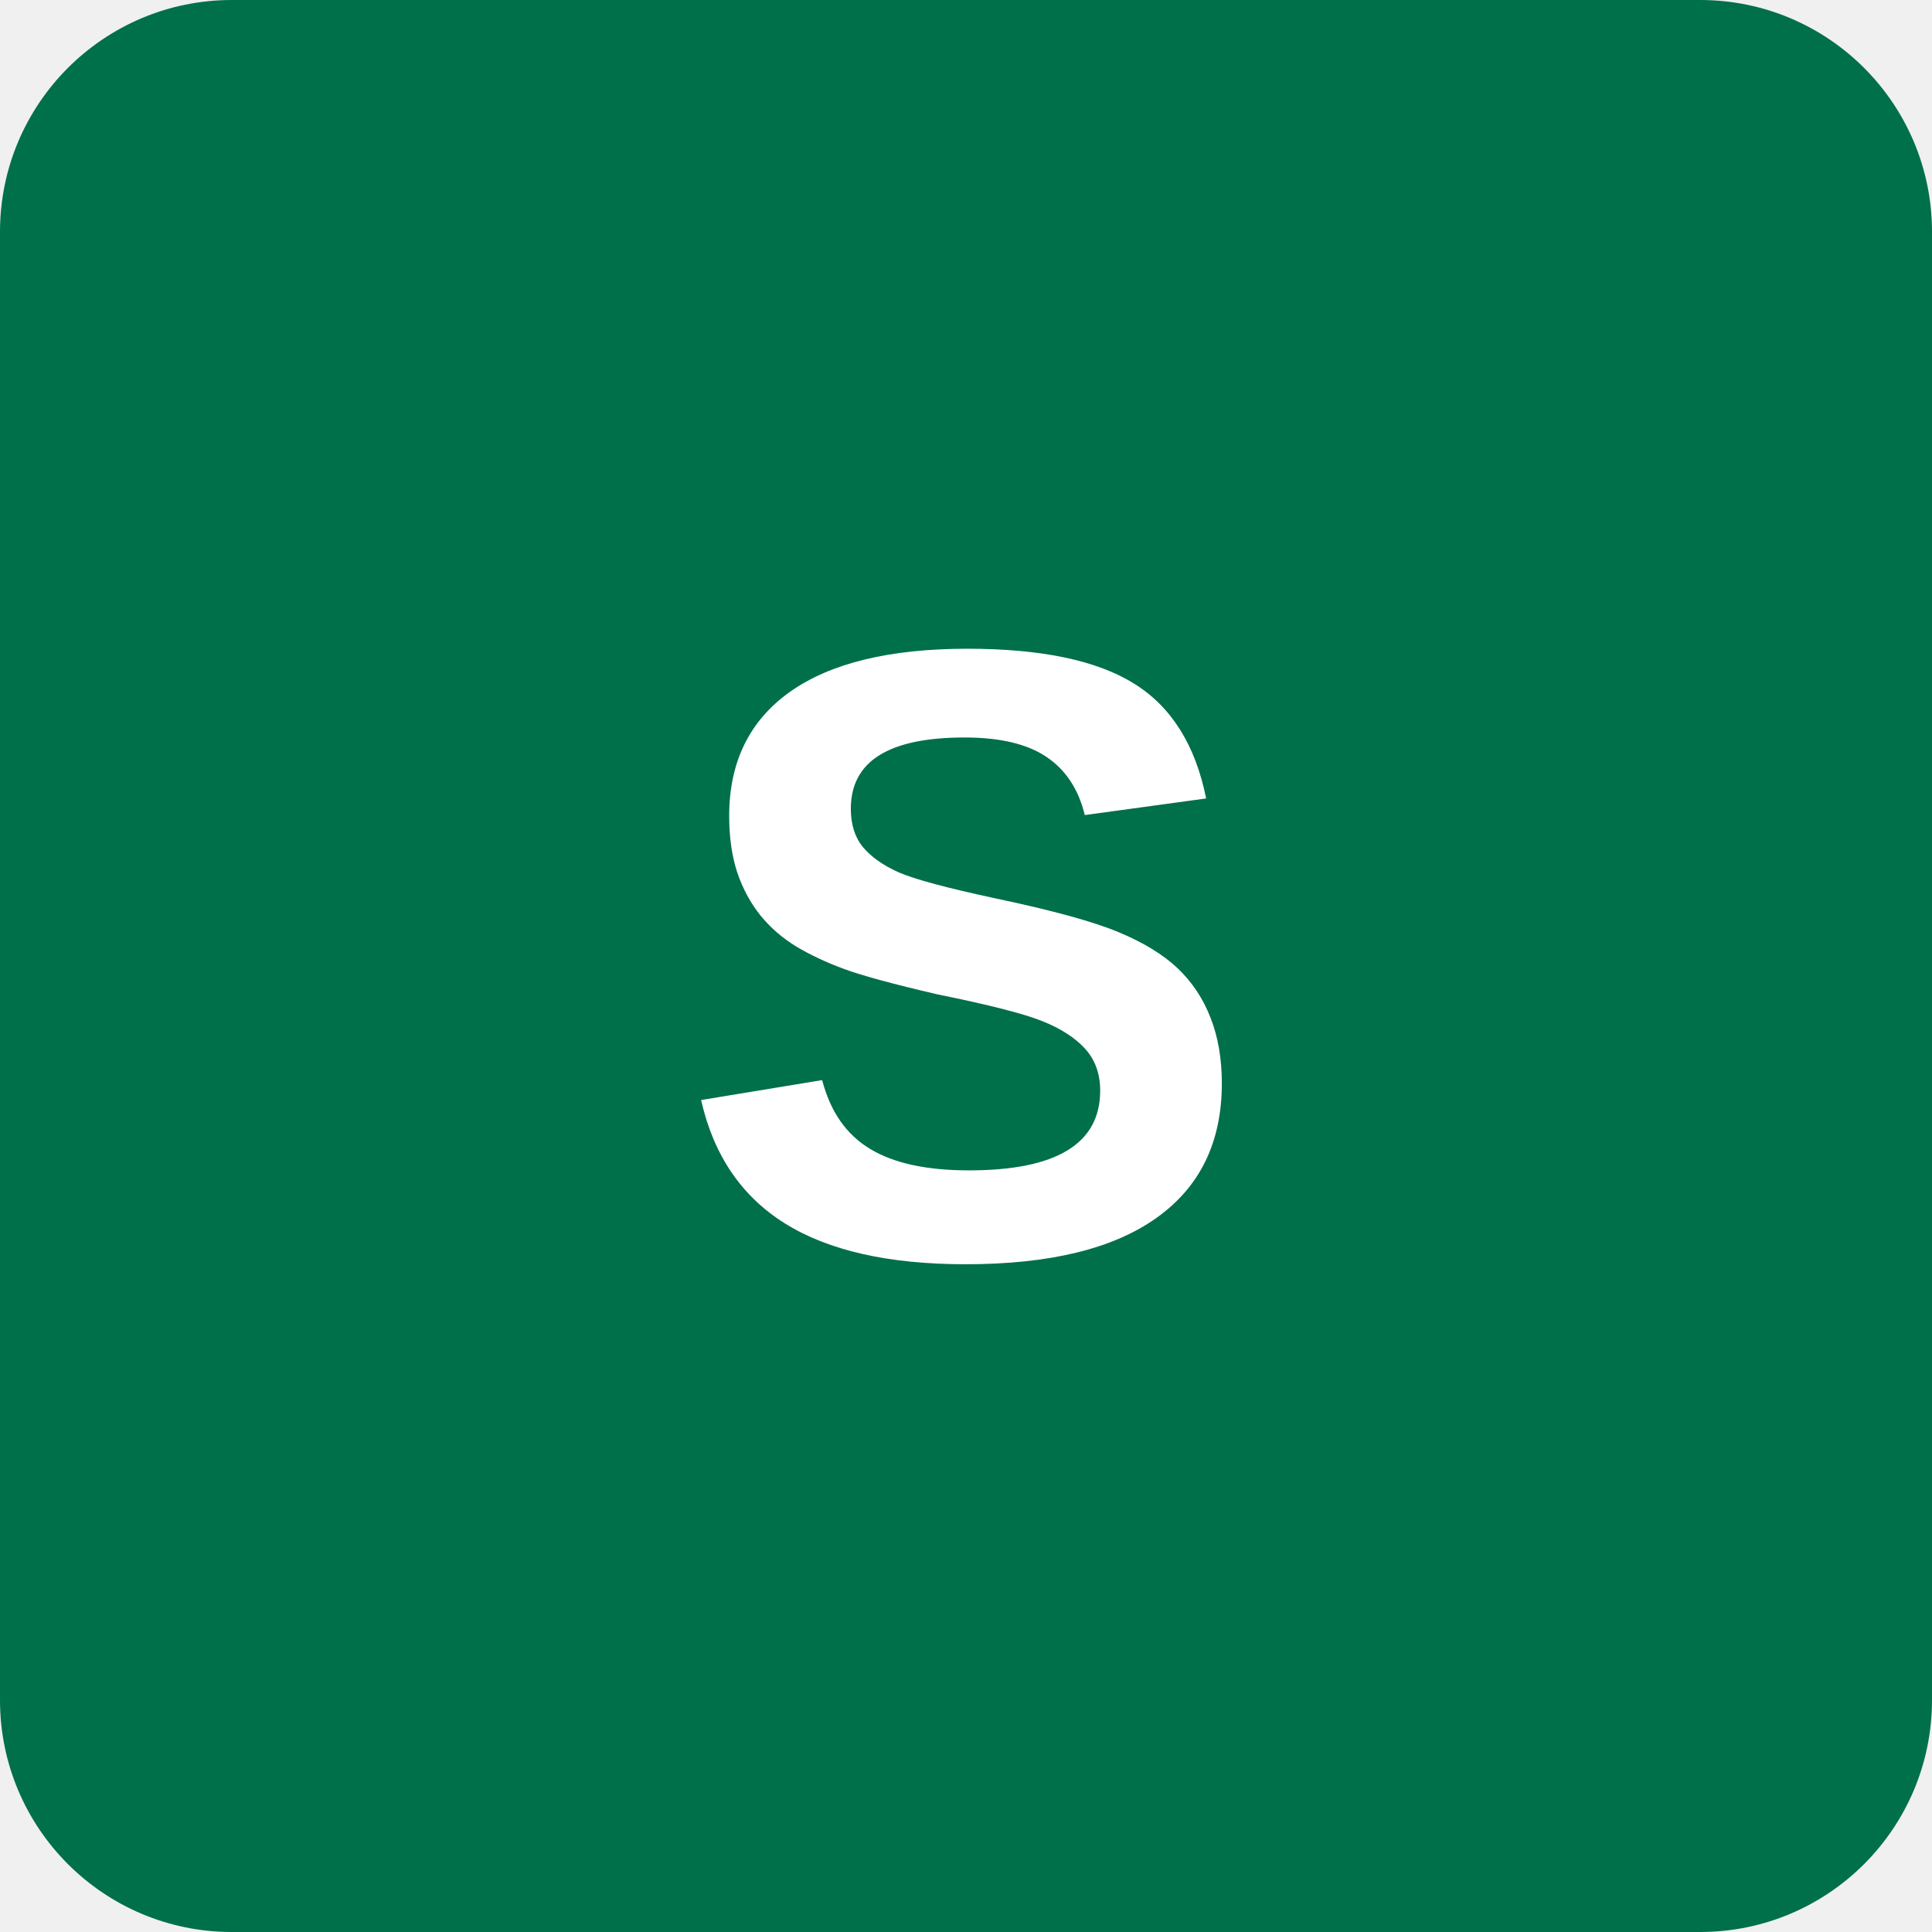
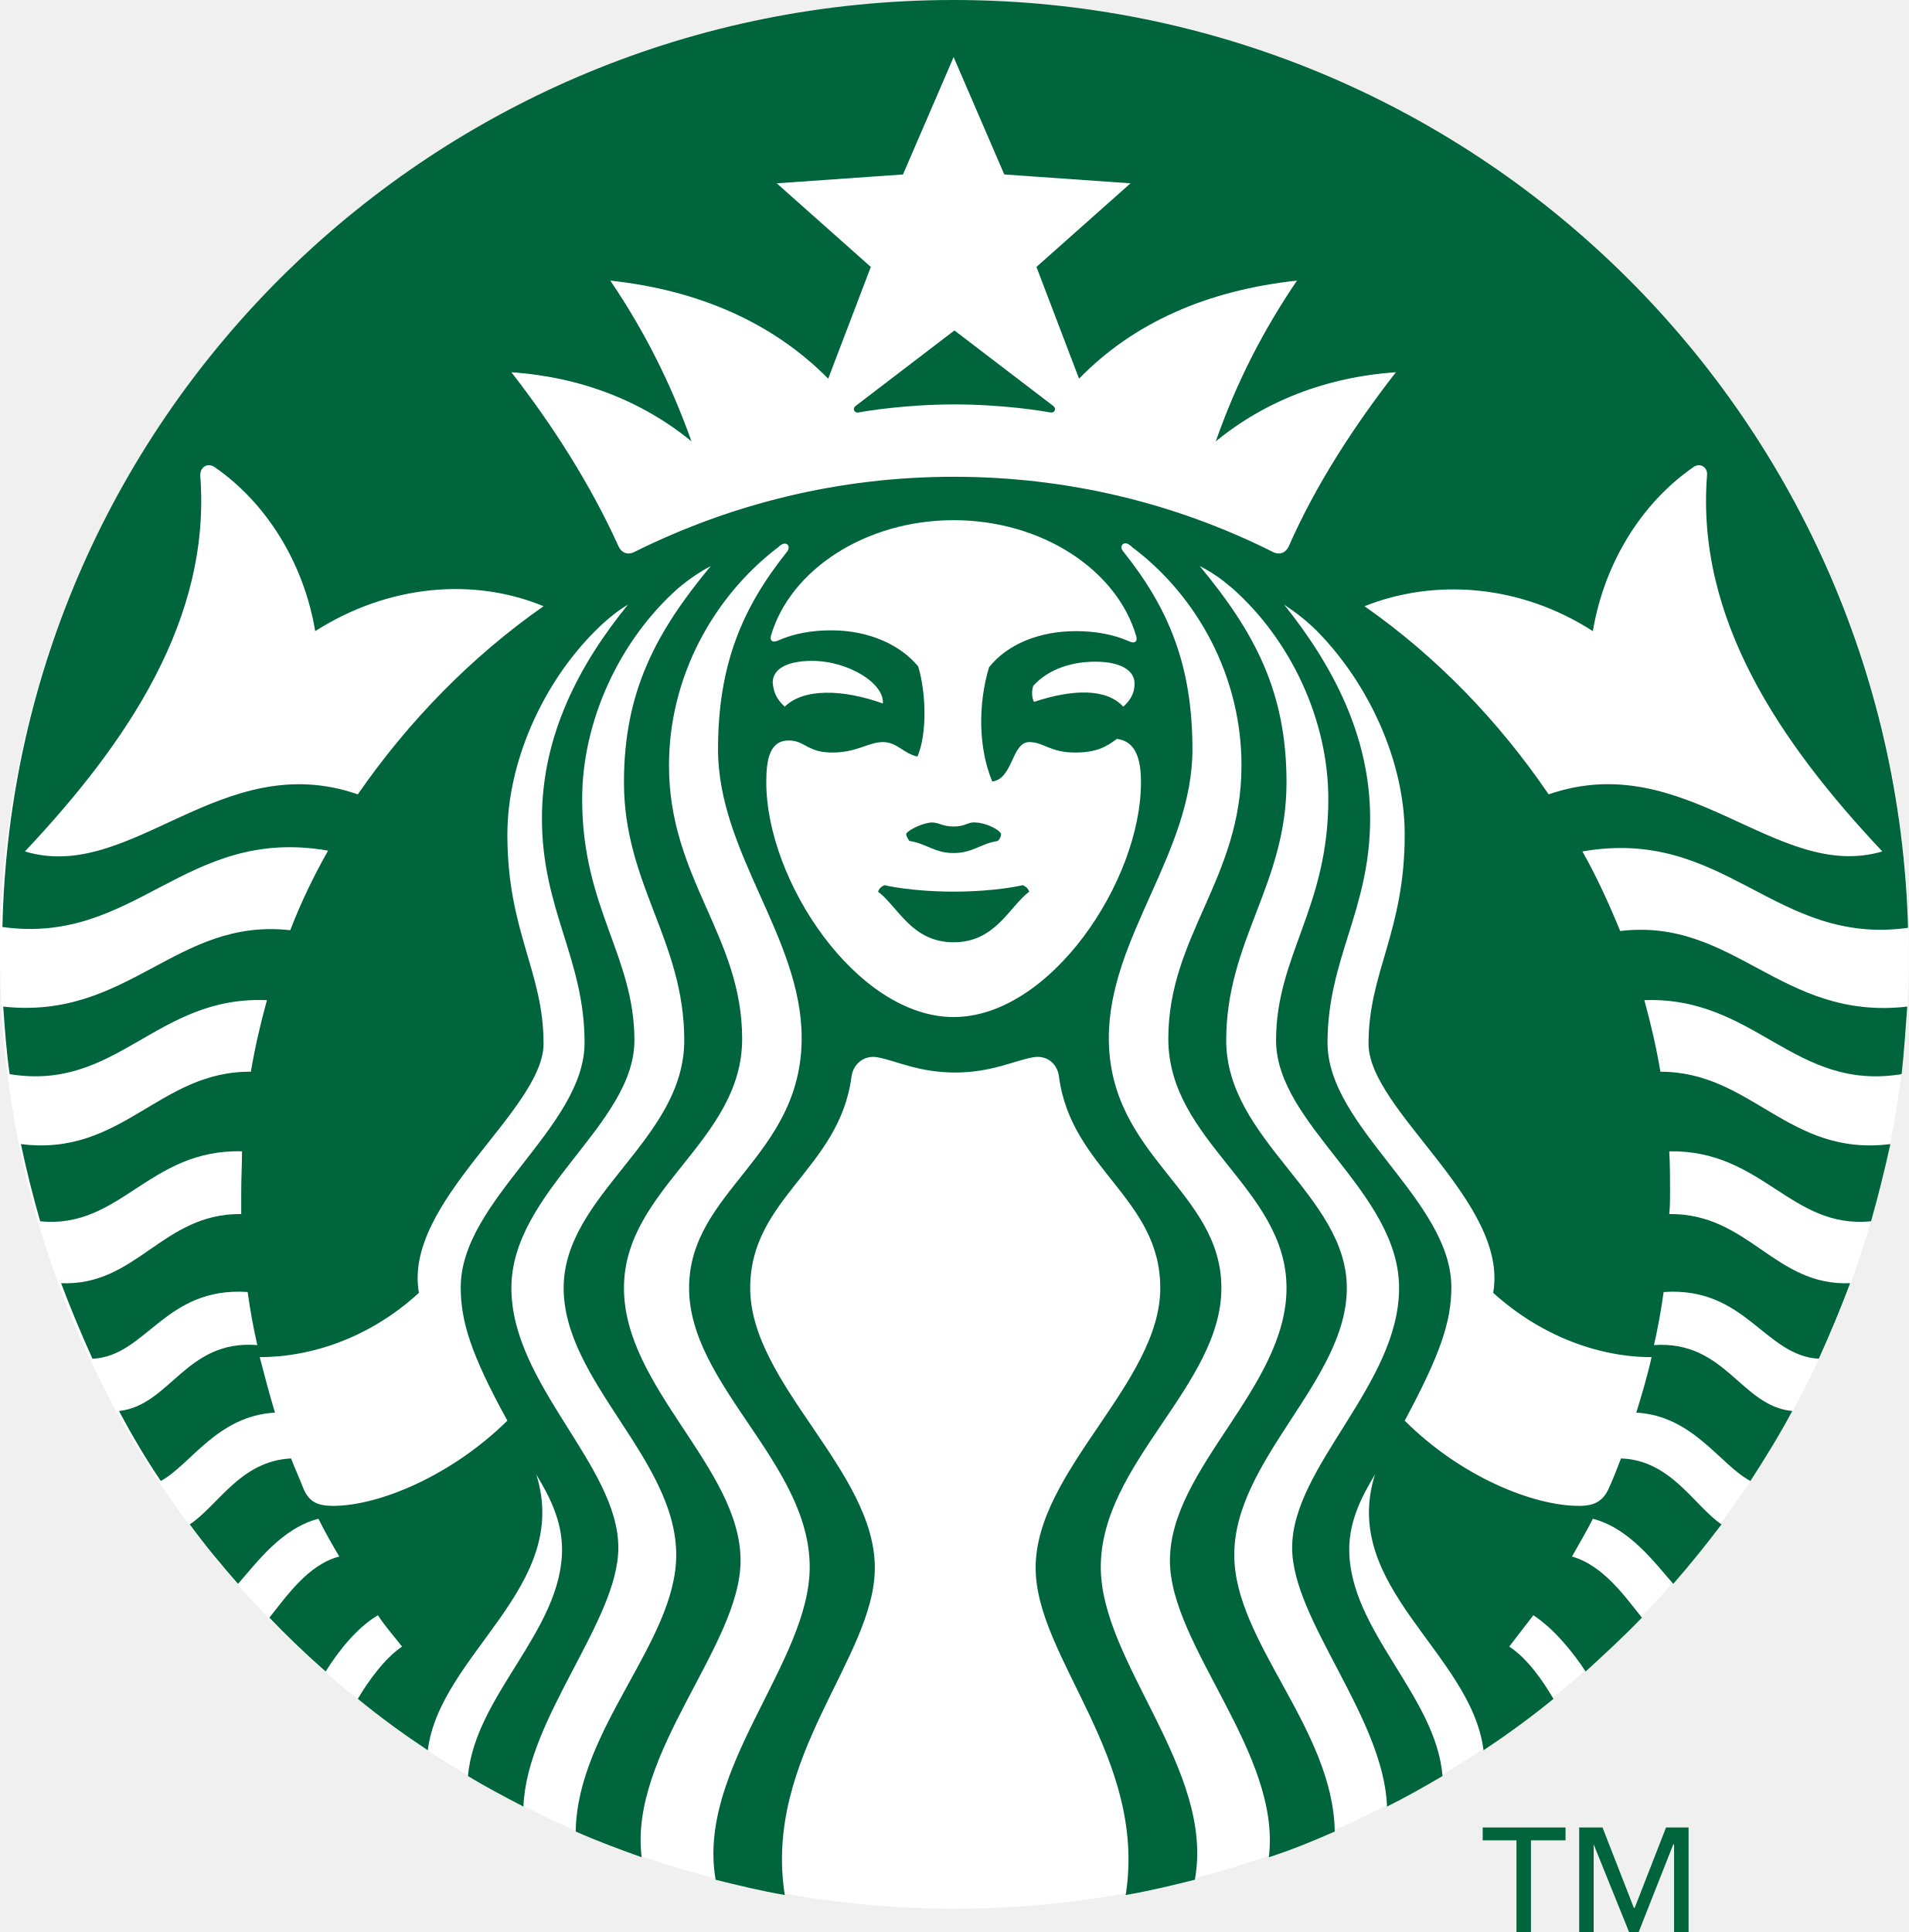
- <svg xmlns="http://www.w3.org/2000/svg" viewBox="0 0 100 100" width="100" height="100">
-   <rect width="100" height="100" fill="#00704A" rx="12" />
-   <text x="50" y="65" font-family="Arial, sans-serif" font-size="45" font-weight="bold" fill="#FFFFFF" text-anchor="middle">S</text>
+ <svg xmlns="http://www.w3.org/2000/svg" version="1.1" id="Layer_1" x="0px" y="0px" width="237.4px" height="240.3px" viewBox="0 0 237.4 240.3" style="enable-background:new 0 0 237.4 240.3;" xml:space="preserve">
+   <style type="text/css">
+ 	.st0{fill:#FFFFFF;}
+ 	.st1{fill:#00643C;}
+ </style>
+   <g>
+     <path class="st0" d="M237.4,118.7c0,65.6-53.2,118.7-118.7,118.7C53.1,237.4,0,184.2,0,118.7C0,53.1,53.2,0,118.7,0   S237.4,53.1,237.4,118.7" />
+     <path class="st1" d="M130.6,51.3c-1-0.2-6-1-11.9-1s-10.9,0.8-11.9,1c-0.6,0.1-0.8-0.5-0.4-0.8s12.3-9.4,12.3-9.4   s11.9,9.1,12.3,9.4C131.4,50.8,131.2,51.4,130.6,51.3 M110,110.1c0,0-0.6,0.2-0.8,0.8c2.5,1.9,4.2,6.3,9.4,6.3s6.9-4.4,9.4-6.3   c-0.2-0.6-0.8-0.8-0.8-0.8s-3.3,0.8-8.6,0.8S110,110.1,110,110.1 M118.6,102.8c-1.4,0-1.8-0.5-2.7-0.5s-2.8,0.8-3.2,1.4   c0,0.3,0.2,0.6,0.4,0.9c2.1,0.3,3.1,1.5,5.5,1.5s3.4-1.2,5.5-1.5c0.3-0.3,0.4-0.6,0.4-0.9c-0.4-0.7-2.2-1.4-3.2-1.4   C120.4,102.2,120.1,102.8,118.6,102.8 M237.2,125.2c-0.2,2.8-0.4,5.7-0.7,8.4c-13.4,2.2-18.2-9.7-32-9.2c0.8,2.9,1.5,5.9,2,8.9   c11.4,0,15.9,10.6,28.6,9c-0.7,3.2-1.5,6.4-2.4,9.6c-10,1-13.5-8.9-25.1-8.7c0.1,1.7,0.1,3.3,0.1,5c0,0.9,0,1.9-0.1,2.8   c9.9-0.1,13.1,9,22.5,8.6c-1.2,3.2-2.5,6.3-3.9,9.4c-6.8-0.4-9.1-9-19.3-8.3c-0.3,2.2-0.7,4.4-1.2,6.6c8.9-0.6,10.8,7.6,17.2,8.2   c-1.6,3-3.4,5.9-5.2,8.7c-3.8-2-7.1-8.1-14.2-8.5c0.7-2.3,1.4-4.6,1.9-6.9c-6.4,0-13.6-2.5-19.7-8c2-11.3-15.5-22.7-15.5-31   c0-8.9,4.5-13.9,4.5-26c0-9-4.4-18.7-10.9-25.3c-1.3-1.3-2.6-2.3-4.1-3.3c6,7.5,10.7,16.3,10.7,26.6c0,11.4-5.3,17.4-5.3,27.9   s15.4,19.6,15.4,30.4c0,4.3-1.4,8.4-5.8,16.6c6.9,6.9,15.9,10.6,21.7,10.6c1.9,0,2.9-0.6,3.6-2c0.6-1.3,1.1-2.6,1.6-3.9   c6.2,0.2,9.1,5.9,12.5,8.2c-1.9,2.5-3.9,5-6,7.4c-2.3-2.6-5.4-6.9-10-8.1c-0.8,1.6-1.7,3.1-2.6,4.7c3.9,1.1,6.6,5,8.7,7.6   c-2.2,2.3-4.6,4.5-7,6.7c-1.5-2.3-3.9-5.3-6.5-7c-1,1.3-2,2.6-3,3.9c2.3,1.5,4.2,4.3,5.5,6.5c-2.8,2.3-5.7,4.4-8.7,6.4   c-1.5-12.1-17.9-20.3-13.5-34.3c-1.5,2.5-3.2,5.6-3.2,9.3c0,10.1,10.8,18.2,11.6,28.2c-2.2,1.3-4.5,2.6-6.9,3.8   c-0.4-11.1-11.8-23.2-11.8-32.2c0-10.1,13.3-20.3,13.3-32.3s-15.3-20.3-15.3-30.8s6.5-16.5,6.5-30c0-9.9-4.7-19.8-11.9-26.2   c-1.3-1.1-2.5-2-4.1-2.8C156,78.6,160,86,160,97.3c0,12.7-7.5,19.7-7.5,32.1s15,19.3,15,30.8s-14,21.3-14,33.2   c0,10.8,12.3,21.6,12.5,34.4c-2.7,1.2-5.4,2.3-8.2,3.2c1.6-12.9-12.3-26.3-12.3-36.9c0-11.5,14.5-21.5,14.5-33.9   s-14.7-18.2-14.7-31s9.1-19.9,9.1-34c0-11-5.4-20.9-13.4-27c-0.2-0.1-0.3-0.3-0.5-0.4c-0.7-0.6-1.4,0.1-0.8,0.8   c5.6,7,8.6,14.1,8.6,24.6c0,12.9-10.4,23.4-10.4,35.9c0,14.8,14,19,14,31.1s-15,21.8-15,34.7c0,11.9,14.2,25.2,11.7,38.9   c-2.8,0.7-5.7,1.4-8.6,1.9c2.7-17.1-11.2-29.5-11.2-40.7c0-12.1,15.5-23,15.5-34.8c0-11.2-11.1-14.8-12.6-26.3   c-0.2-1.6-1.5-2.7-3.2-2.4c-2.3,0.4-5.2,1.9-9.7,1.9c-4.6,0-7.4-1.5-9.7-1.9c-1.7-0.3-3,0.9-3.2,2.4c-1.5,11.5-12.6,15.1-12.6,26.3   c0,11.9,15.5,22.7,15.5,34.8c0,11.2-13.9,23.5-11.2,40.7c-2.9-0.5-5.8-1.2-8.6-1.9c-2.4-13.8,11.7-27,11.7-38.9   c0-12.9-15-22.6-15-34.7c0-12.1,14-16.3,14-31.1c0-12.5-10.4-23-10.4-35.9c0-10.5,3-17.6,8.6-24.6c0.5-0.7-0.1-1.3-0.8-0.8   c-0.2,0.1-0.3,0.3-0.5,0.4c-7.9,6.1-13.4,16-13.4,27c0,14.1,9.1,21.2,9.1,34c0,12.8-14.7,18.6-14.7,31s14.5,22.4,14.5,33.9   c0,10.6-13.9,23.9-12.3,36.9c-2.8-1-5.5-2-8.2-3.2c0.2-12.8,12.5-23.6,12.5-34.4c0-11.9-14-21.6-14-33.2c0-11.6,15-18.4,15-30.8   s-7.5-19.4-7.5-32.1c0-11.3,4-18.7,10.8-26.9c-1.5,0.8-2.8,1.7-4.1,2.8c-7.2,6.4-11.9,16.4-11.9,26.2c0,13.5,6.5,19.5,6.5,30   s-15.3,18.8-15.3,30.8s13.3,22.1,13.3,32.3c0,9.1-11.4,21.2-11.8,32.2c-2.3-1.2-4.6-2.4-6.9-3.8c0.9-10.1,11.7-18.1,11.7-28.2   c0-3.7-1.7-6.8-3.2-9.3c4.4,14-12,22.3-13.5,34.3c-3-2-5.9-4.1-8.7-6.4c1.3-2.2,3.3-5,5.5-6.5c-1-1.3-2.1-2.5-3-3.9   c-2.7,1.6-5,4.6-6.5,7c-2.4-2.1-4.8-4.4-7-6.7c2.1-2.6,4.8-6.6,8.7-7.6c-0.9-1.5-1.8-3.1-2.6-4.7c-4.6,1.2-7.7,5.5-10,8.1   c-2.1-2.4-4.1-4.8-6-7.4c3.5-2.3,6.3-7.9,12.6-8.2c0.5,1.3,1.1,2.6,1.6,3.9c0.7,1.5,1.7,2,3.6,2c5.8,0,14.8-3.8,21.7-10.6   c-4.5-8.2-5.8-12.3-5.8-16.6c0-10.8,15.4-19.9,15.4-30.4s-5.3-16.5-5.3-27.9c0-10.3,4.6-19.1,10.7-26.6c-1.5,0.9-2.8,2-4.1,3.3   c-6.6,6.6-10.9,16.4-10.9,25.3c0,12.1,4.5,17,4.5,26c0,8.3-17.5,19.7-15.5,31c-6.1,5.6-13.4,8-19.8,8c0.6,2.3,1.2,4.6,1.9,6.9   c-7.2,0.4-10.5,6.5-14.2,8.5c-1.9-2.8-3.6-5.7-5.2-8.7c6.4-0.7,8.3-8.9,17.2-8.2c-0.5-2.2-0.9-4.4-1.2-6.6   c-10.3-0.7-12.6,8-19.3,8.3c-1.4-3.1-2.7-6.2-3.9-9.4C17,160,20.2,150.9,30,151c0-0.9,0-1.8,0-2.8c0-1.7,0.1-3.3,0.1-5   c-11.6-0.3-15.1,9.7-25.1,8.7c-0.9-3.1-1.7-6.3-2.4-9.6c12.6,1.6,17.2-9.1,28.6-9c0.5-3,1.2-6,2-8.9c-13.8-0.6-18.6,11.4-32,9.2   c-0.4-2.8-0.6-5.6-0.8-8.4c15.6,1.7,21.5-11.1,35.7-9.5c1.3-3.4,2.9-6.7,4.7-9.9c-17.8-3.1-23.9,11.8-40.5,9.5   C1.7,51.3,54.2,0,118.6,0c64.5,0,116.9,51.3,118.7,115.4c-16.6,2.3-22.7-12.6-40.5-9.5c1.8,3.2,3.3,6.5,4.7,9.9   C215.7,114.1,221.5,127,237.2,125.2 M67.6,75.4c-8.7-3.6-19.3-2.7-28.4,3.1c-1.4-8.4-6-15.9-12.5-20.4c-0.9-0.6-1.8,0-1.8,1   c1.4,17.8-9,33.2-21.8,46.8c13.2,4,24.4-13,41.4-7.1C50.8,89.7,58.6,81.7,67.6,75.4 M118.6,64.7c-11,0-20.3,6.2-22.7,14.3   c-0.2,0.6,0.1,1,0.8,0.7c2-0.9,4.2-1.3,6.7-1.3c4.5,0,8.5,1.7,10.8,4.5c1,3.4,1.1,8.4-0.1,11.2c-1.8-0.4-2.5-1.8-4.3-1.8   s-3.2,1.3-6.3,1.3s-3.4-1.5-5.4-1.5c-2.4,0-2.8,2.4-2.8,5.2c0,12.3,11.3,29.2,23.3,29.2s23.3-16.9,23.3-29.2c0-2.8-0.6-5.1-3-5.4   c-1.2,0.9-2.4,1.7-5.2,1.7c-3.1,0-3.9-1.3-5.7-1.3c-2.2,0-2,4.6-4.6,4.9c-1.7-4.1-1.8-9.5-0.4-14.2c2.3-2.9,6.3-4.5,10.8-4.5   c2.4,0,4.7,0.4,6.7,1.3c0.7,0.3,1-0.1,0.8-0.7C138.9,70.9,129.6,64.7,118.6,64.7 M136.2,82.3c-2.7,0-5.7,0.8-7.7,3   c-0.2,0.6-0.2,1.5,0.1,2c4.8-1.6,9-1.7,11.1,0.6c1.1-1,1.4-1.9,1.4-2.9C141.1,83.4,139.4,82.3,136.2,82.3 M97.6,87.9   c2.3-2.3,7.2-2.2,12.2-0.4c0.2-2.5-4.3-5.3-8.8-5.3c-3.3,0-4.9,1.1-4.9,2.7C96.2,86,96.5,86.9,97.6,87.9 M173.6,46.3   c-8.7,0.6-16.3,3.6-22.4,8.6c2.6-7.4,5.9-13.8,10.1-20c-11.1,1.2-20.3,5.2-27.1,12.2l-5.3-13.9l11.7-10.4l-15.7-1.1l-6.3-14.6   l-6.3,14.6l-15.7,1.1l11.7,10.4L103,47.1c-6.8-6.9-16-11-27.1-12.2c4.2,6.2,7.5,12.7,10.1,20c-6.1-5-13.7-8-22.4-8.6   c5.2,6.7,9.8,13.9,13.3,21.6c0.4,0.9,1.2,1.2,2.1,0.7c11.9-5.9,25.3-9.3,39.6-9.3c14.2,0,27.6,3.3,39.6,9.3   c0.9,0.5,1.7,0.2,2.1-0.7C163.7,60.2,168.4,53,173.6,46.3 M192.6,98.8c17.1-5.9,28.3,11,41.5,7.1c-12.8-13.6-23.2-29-21.8-46.8   c0.1-1-0.9-1.6-1.7-1c-6.5,4.5-11.1,12-12.5,20.4c-9-5.8-19.6-6.6-28.4-3.1C178.7,81.7,186.4,89.7,192.6,98.8" />
+     <polygon class="st1" points="190.4,240.3 188.6,240.3 188.6,228.9 184.4,228.9 184.4,227.3 194.7,227.3 194.7,228.9 190.4,228.9     " />
+     <polygon class="st1" points="203.2,237.3 203.3,237.3 207.2,227.3 210,227.3 210,240.3 208.2,240.3 208.2,229.4 208.1,229.4    203.8,240.3 202.6,240.3 198.2,229.4 198.2,229.4 198.2,240.3 196.4,240.3 196.4,227.3 199.3,227.3  " />
+   </g>
</svg>
